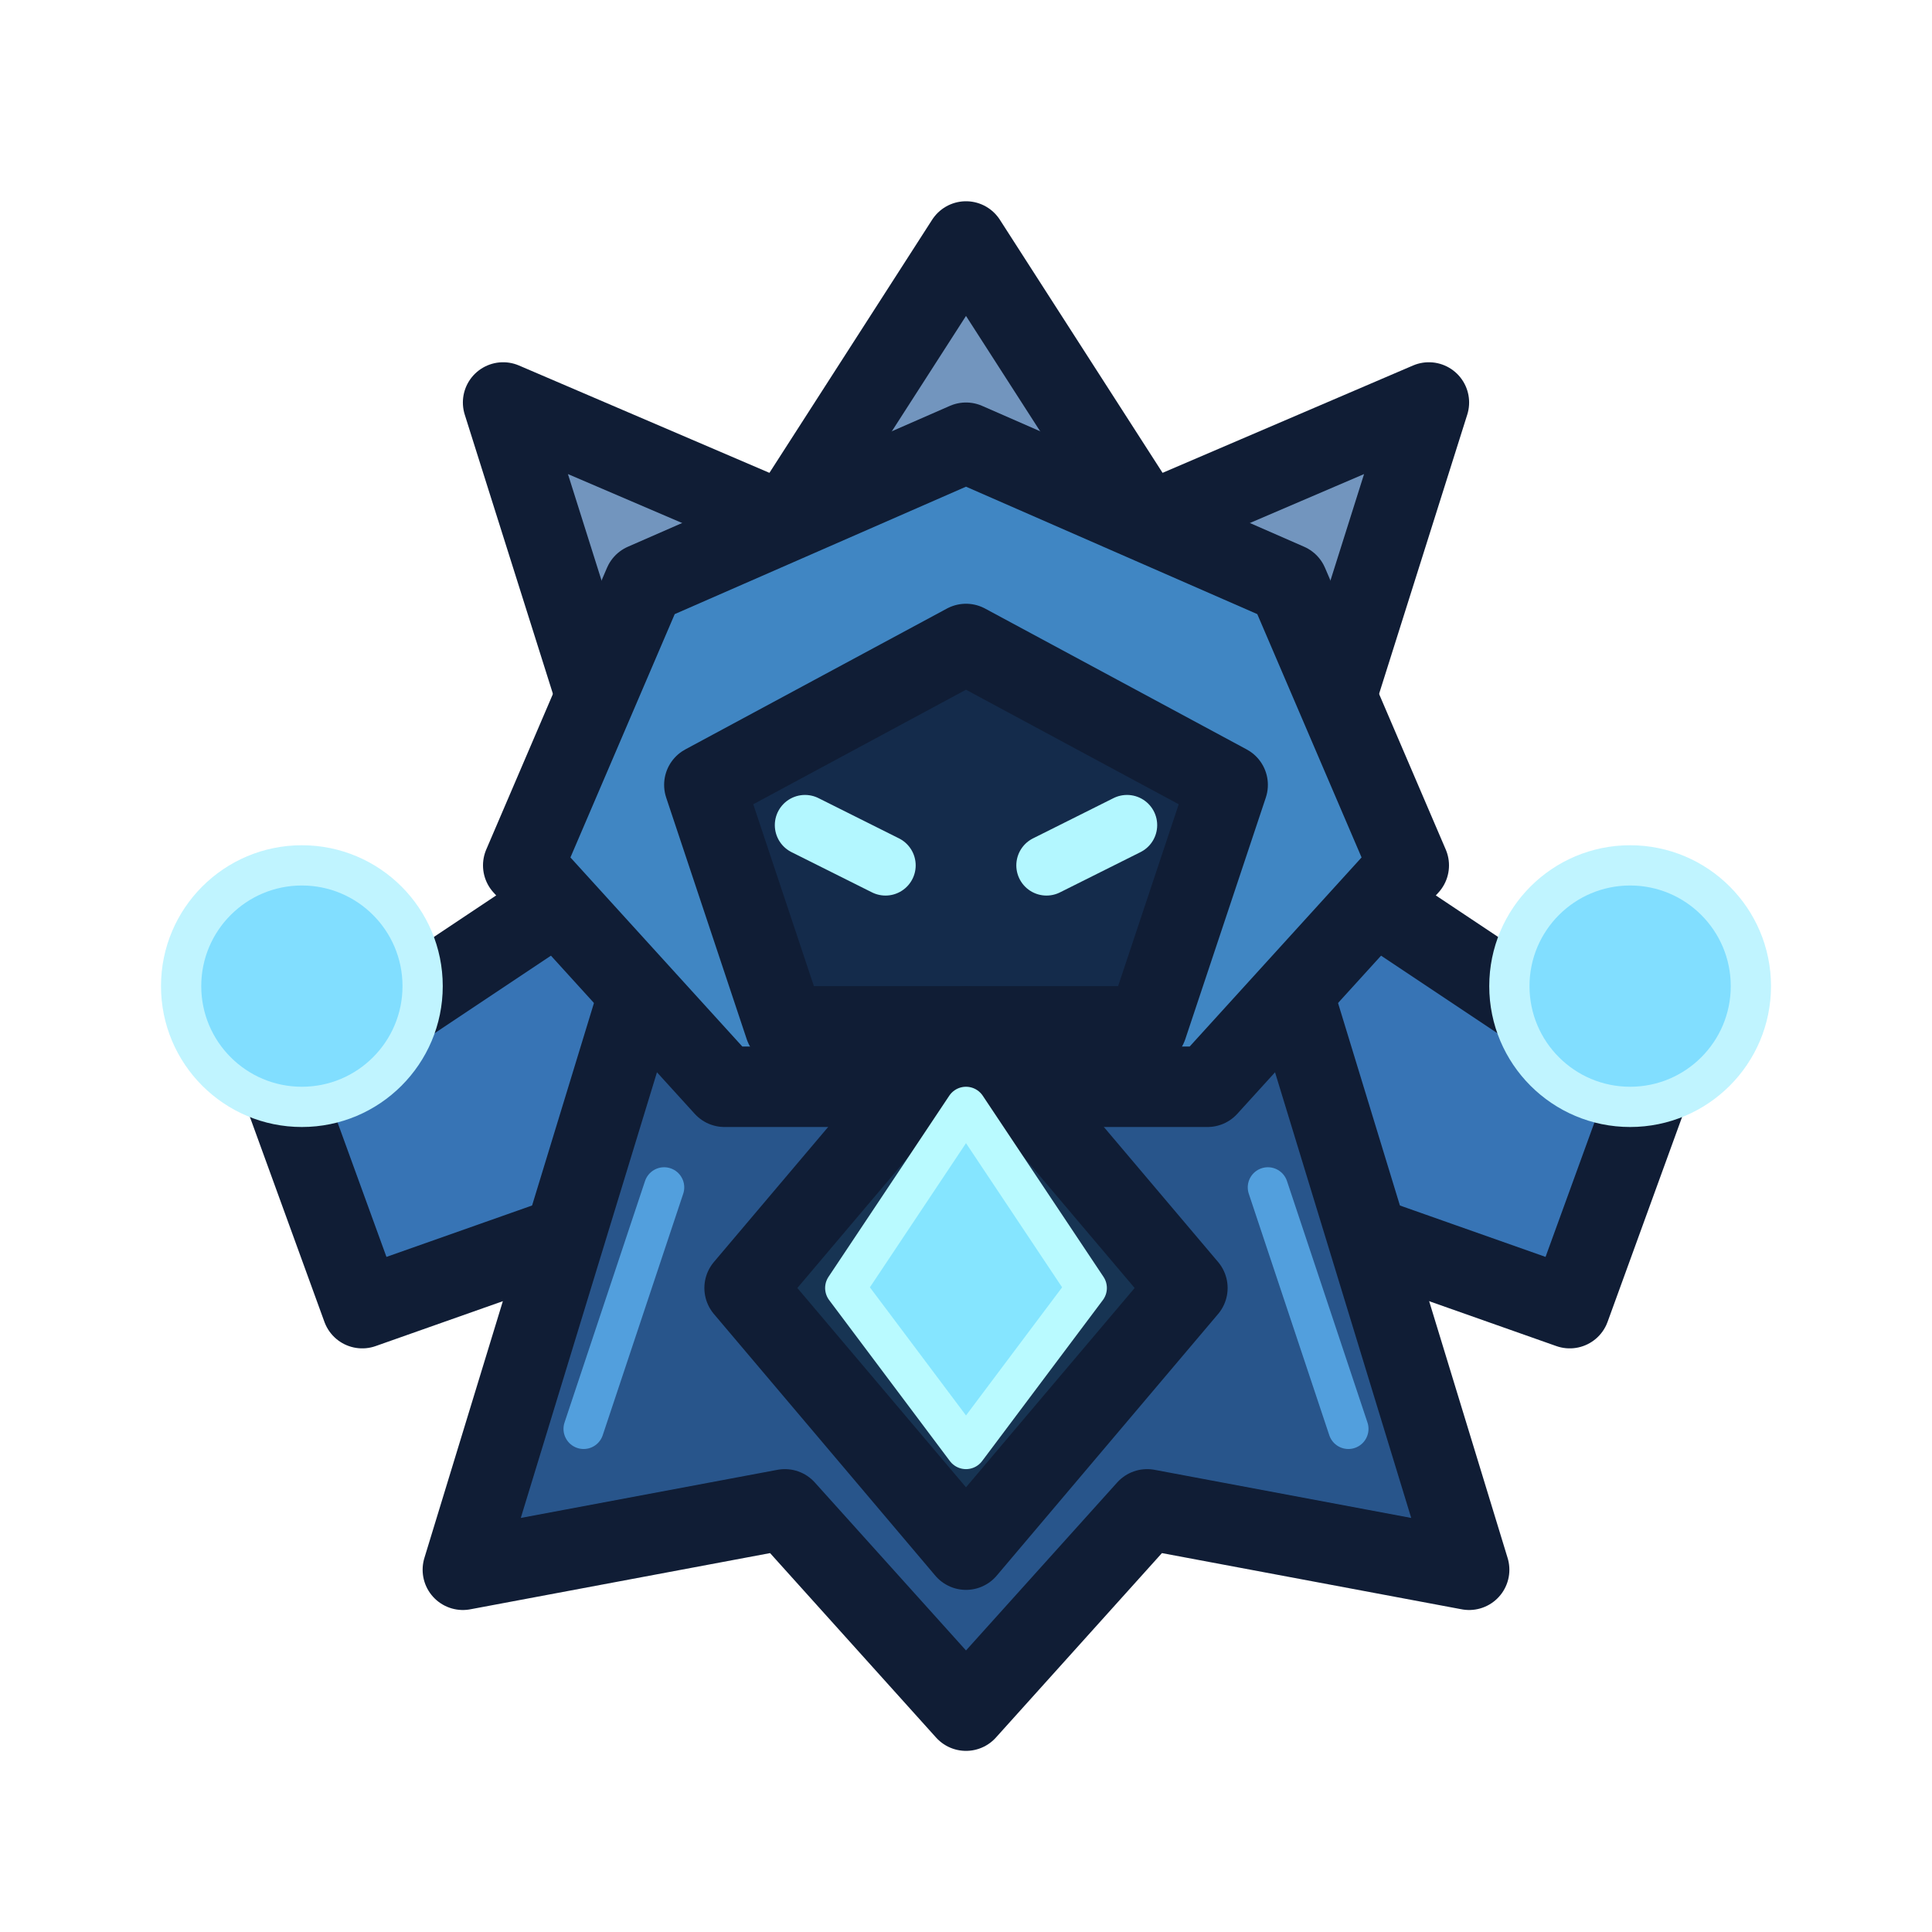
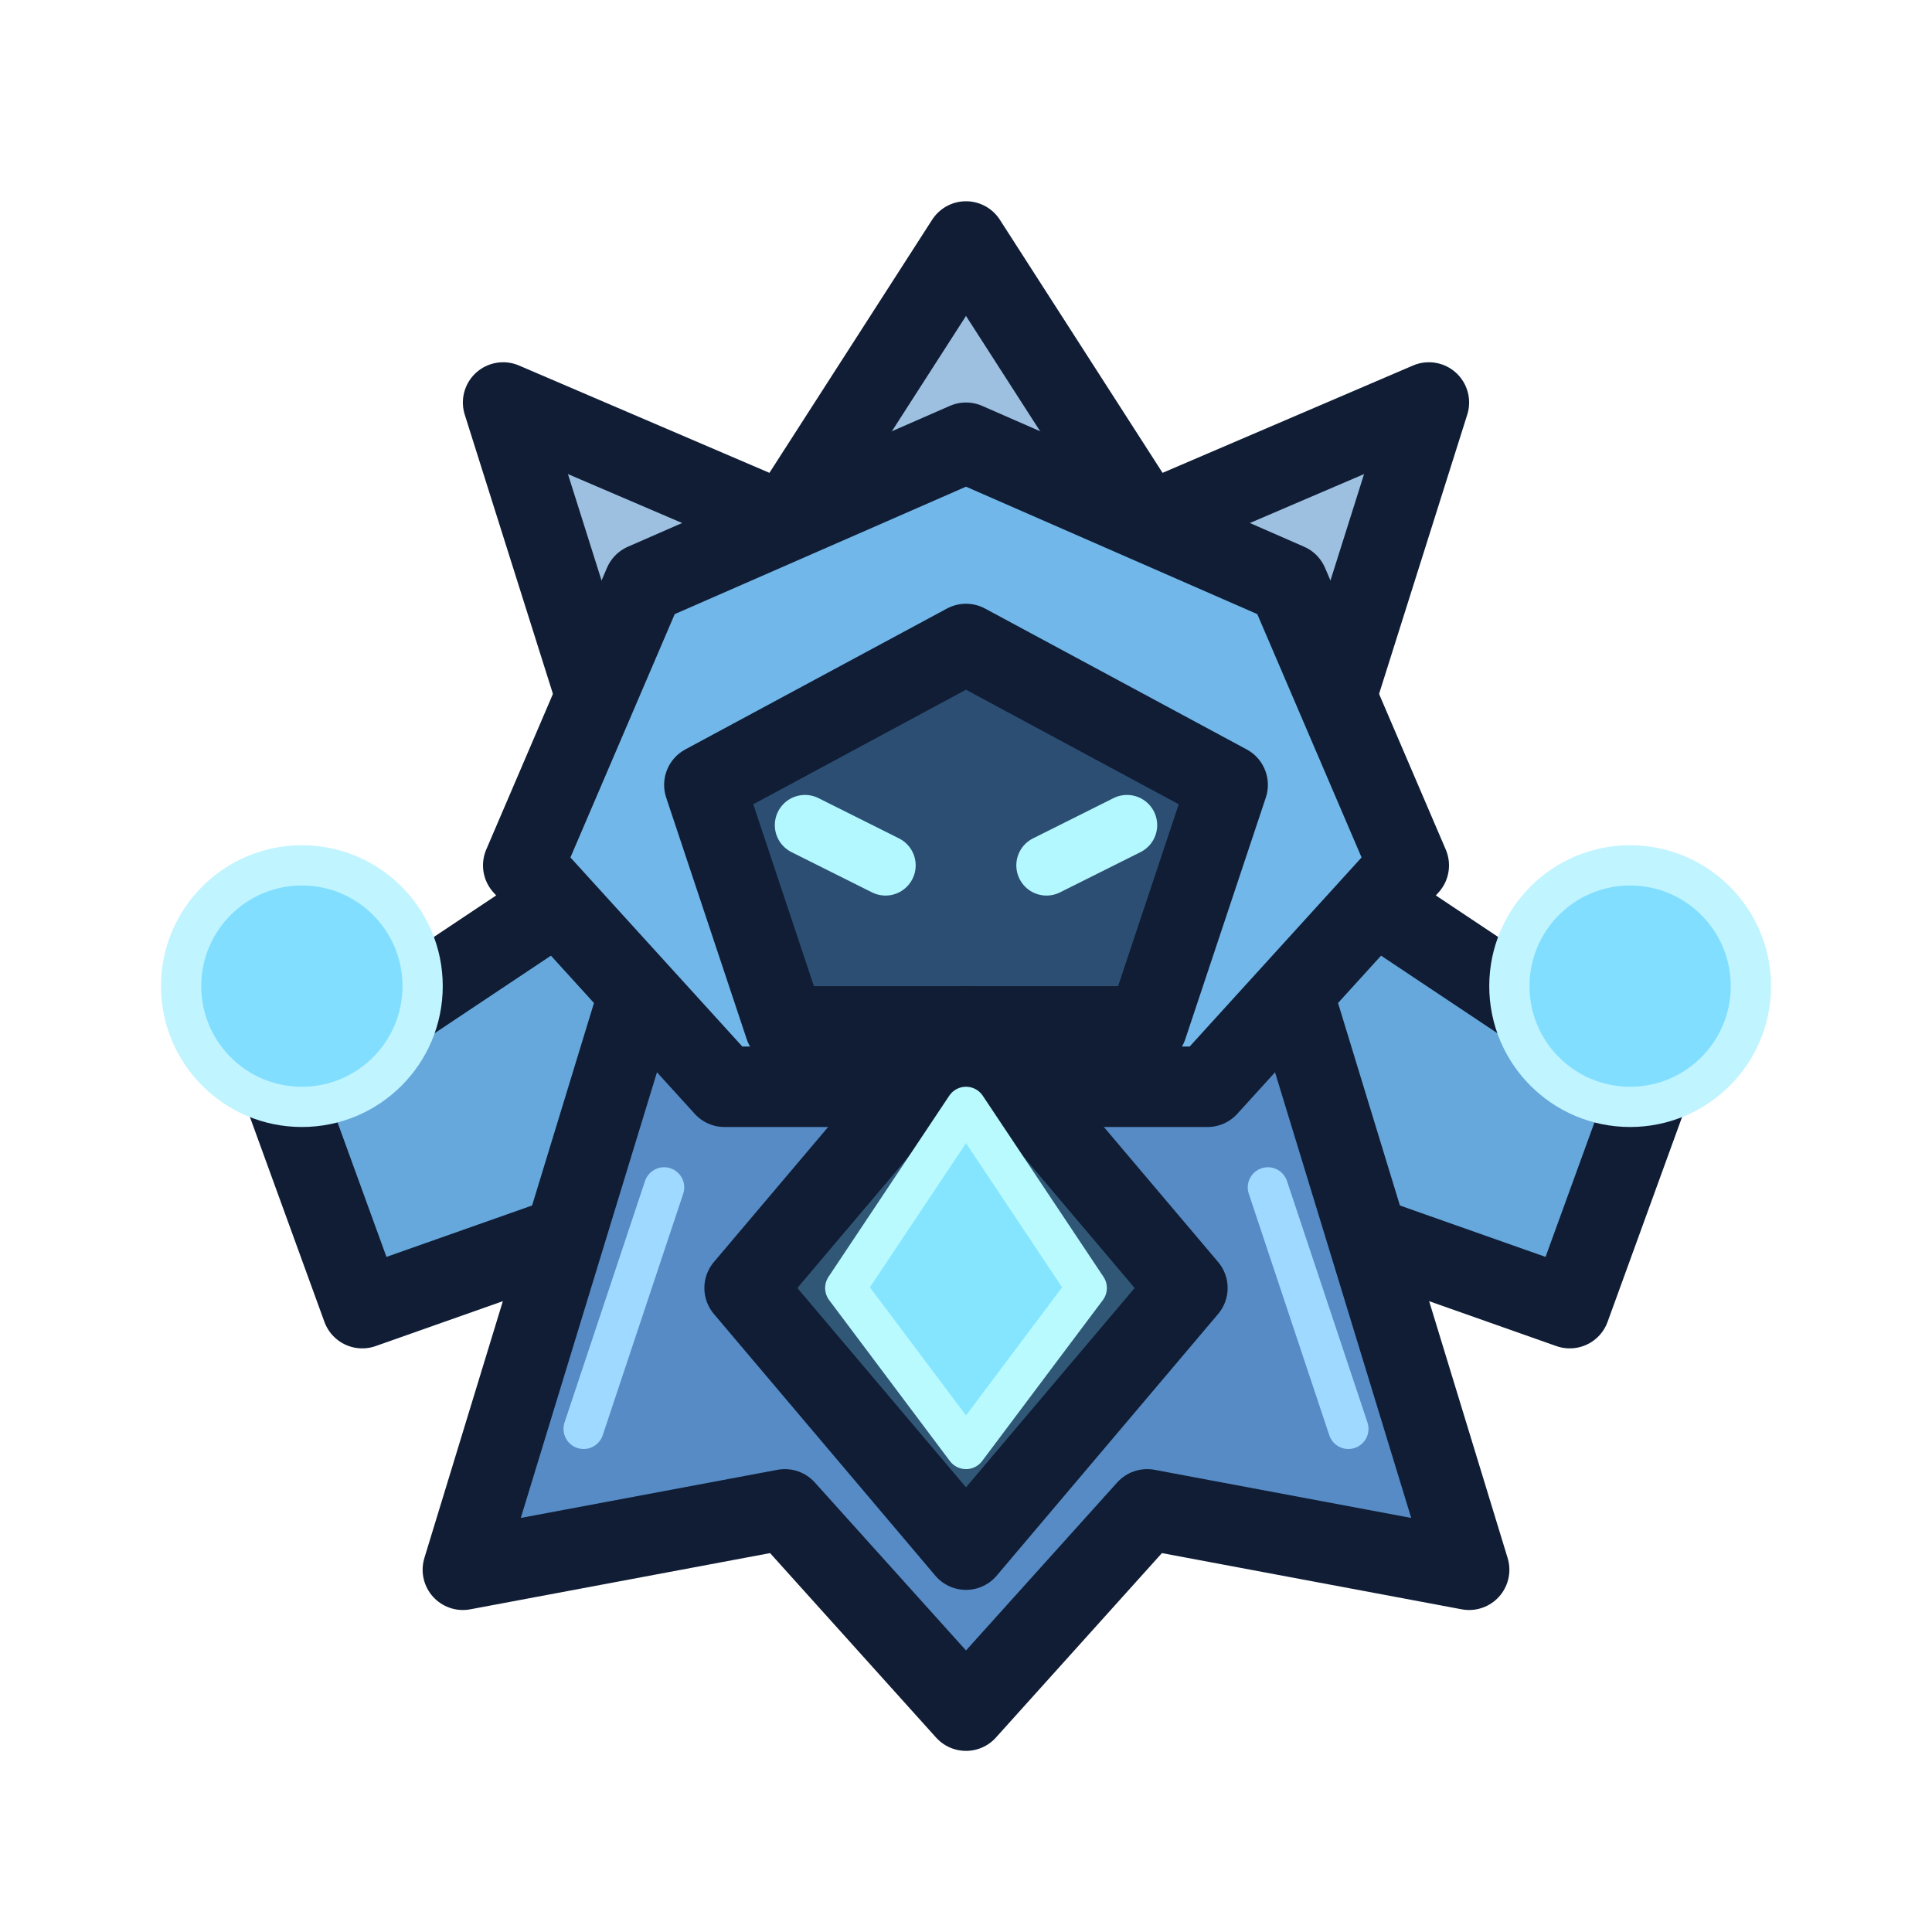
<svg xmlns="http://www.w3.org/2000/svg" viewBox="0 0 96 96" fill="none">
  <g stroke="#101d35" stroke-width="4" stroke-linejoin="round" stroke-linecap="round">
-     <path d="M29 44L14 54L18 65L35 59M67 44L82 54L78 65L61 59" fill="#3774b5" />
-     <path d="M34 42L23 78L39 75L48 85L57 75L73 78L62 42" fill="#28558b" />
-     <path d="M31 39L25 20L39 26L48 12L57 26L71 20L65 39" fill="#7295be" />
-     <path d="M26 43L32 29L48 22L64 29L70 43L60 54L36 54Z" fill="#4086c3" />
-     <path d="M35 39L48 32L61 39L57 51L39 51Z" fill="#142b4b" />
+     <path d="M29 44L14 54L18 65L35 59M67 44L82 54L78 65L61 59" fill="#66a8dc" />
+     <path d="M34 42L23 78L39 75L48 85L57 75L73 78L62 42" fill="#568bc5" />
+     <path d="M31 39L25 20L39 26L48 12L57 26L71 20L65 39" fill="#9dbfe0" />
+     <path d="M26 43L32 29L48 22L64 29L70 43L60 54L36 54Z" fill="#72b7ea" />
+     <path d="M35 39L48 32L61 39L57 51L39 51Z" fill="#2c4e73" />
    <path d="M40 41L44 43M56 41L52 43" stroke="#b3f7ff" stroke-width="3" />
-     <path d="M48 51L37 64L48 77L59 64Z" fill="#173453" />
+     <path d="M48 51L37 64L48 77L59 64Z" fill="#315777" />
    <path d="M48 55L42 64L48 72L54 64Z" fill="#85e5ff" stroke="#b9faff" stroke-width="2" />
-     <path d="M33 59L29 71M63 59L67 71" stroke="#529fdd" stroke-width="2" />
+     <path d="M33 59L29 71M63 59L67 71" stroke="#a0d9ff" stroke-width="2" />
    <circle cx="15" cy="49" r="6" fill="#81deff" stroke="#c0f4ff" stroke-width="2" />
    <circle cx="81" cy="49" r="6" fill="#81deff" stroke="#c0f4ff" stroke-width="2" />
  </g>
</svg>
